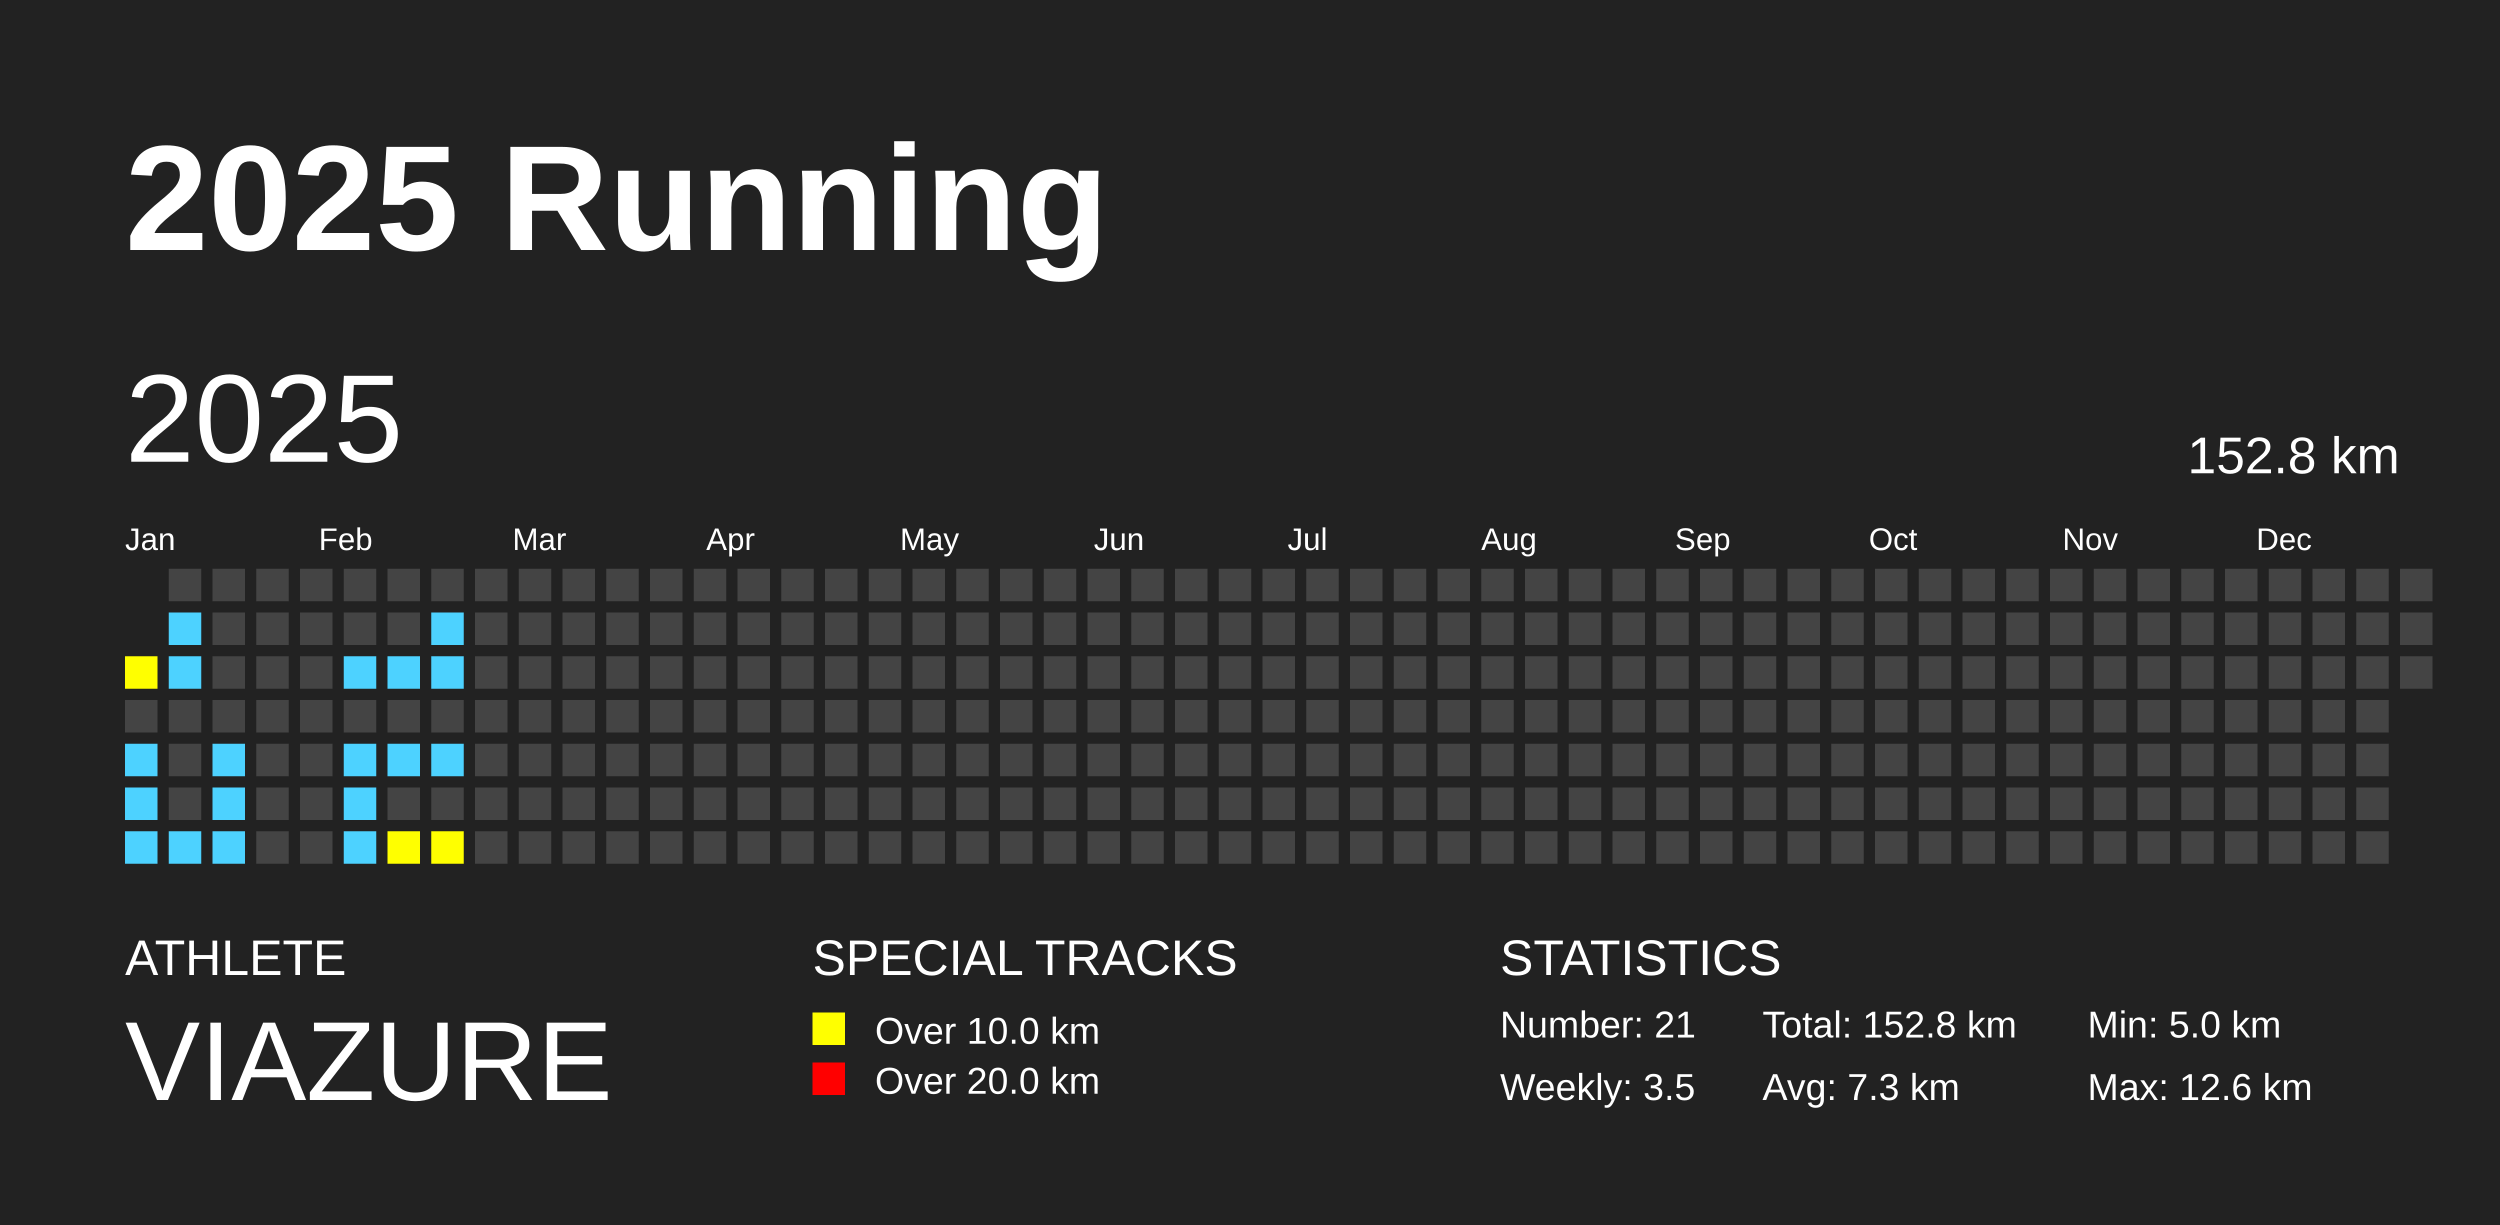
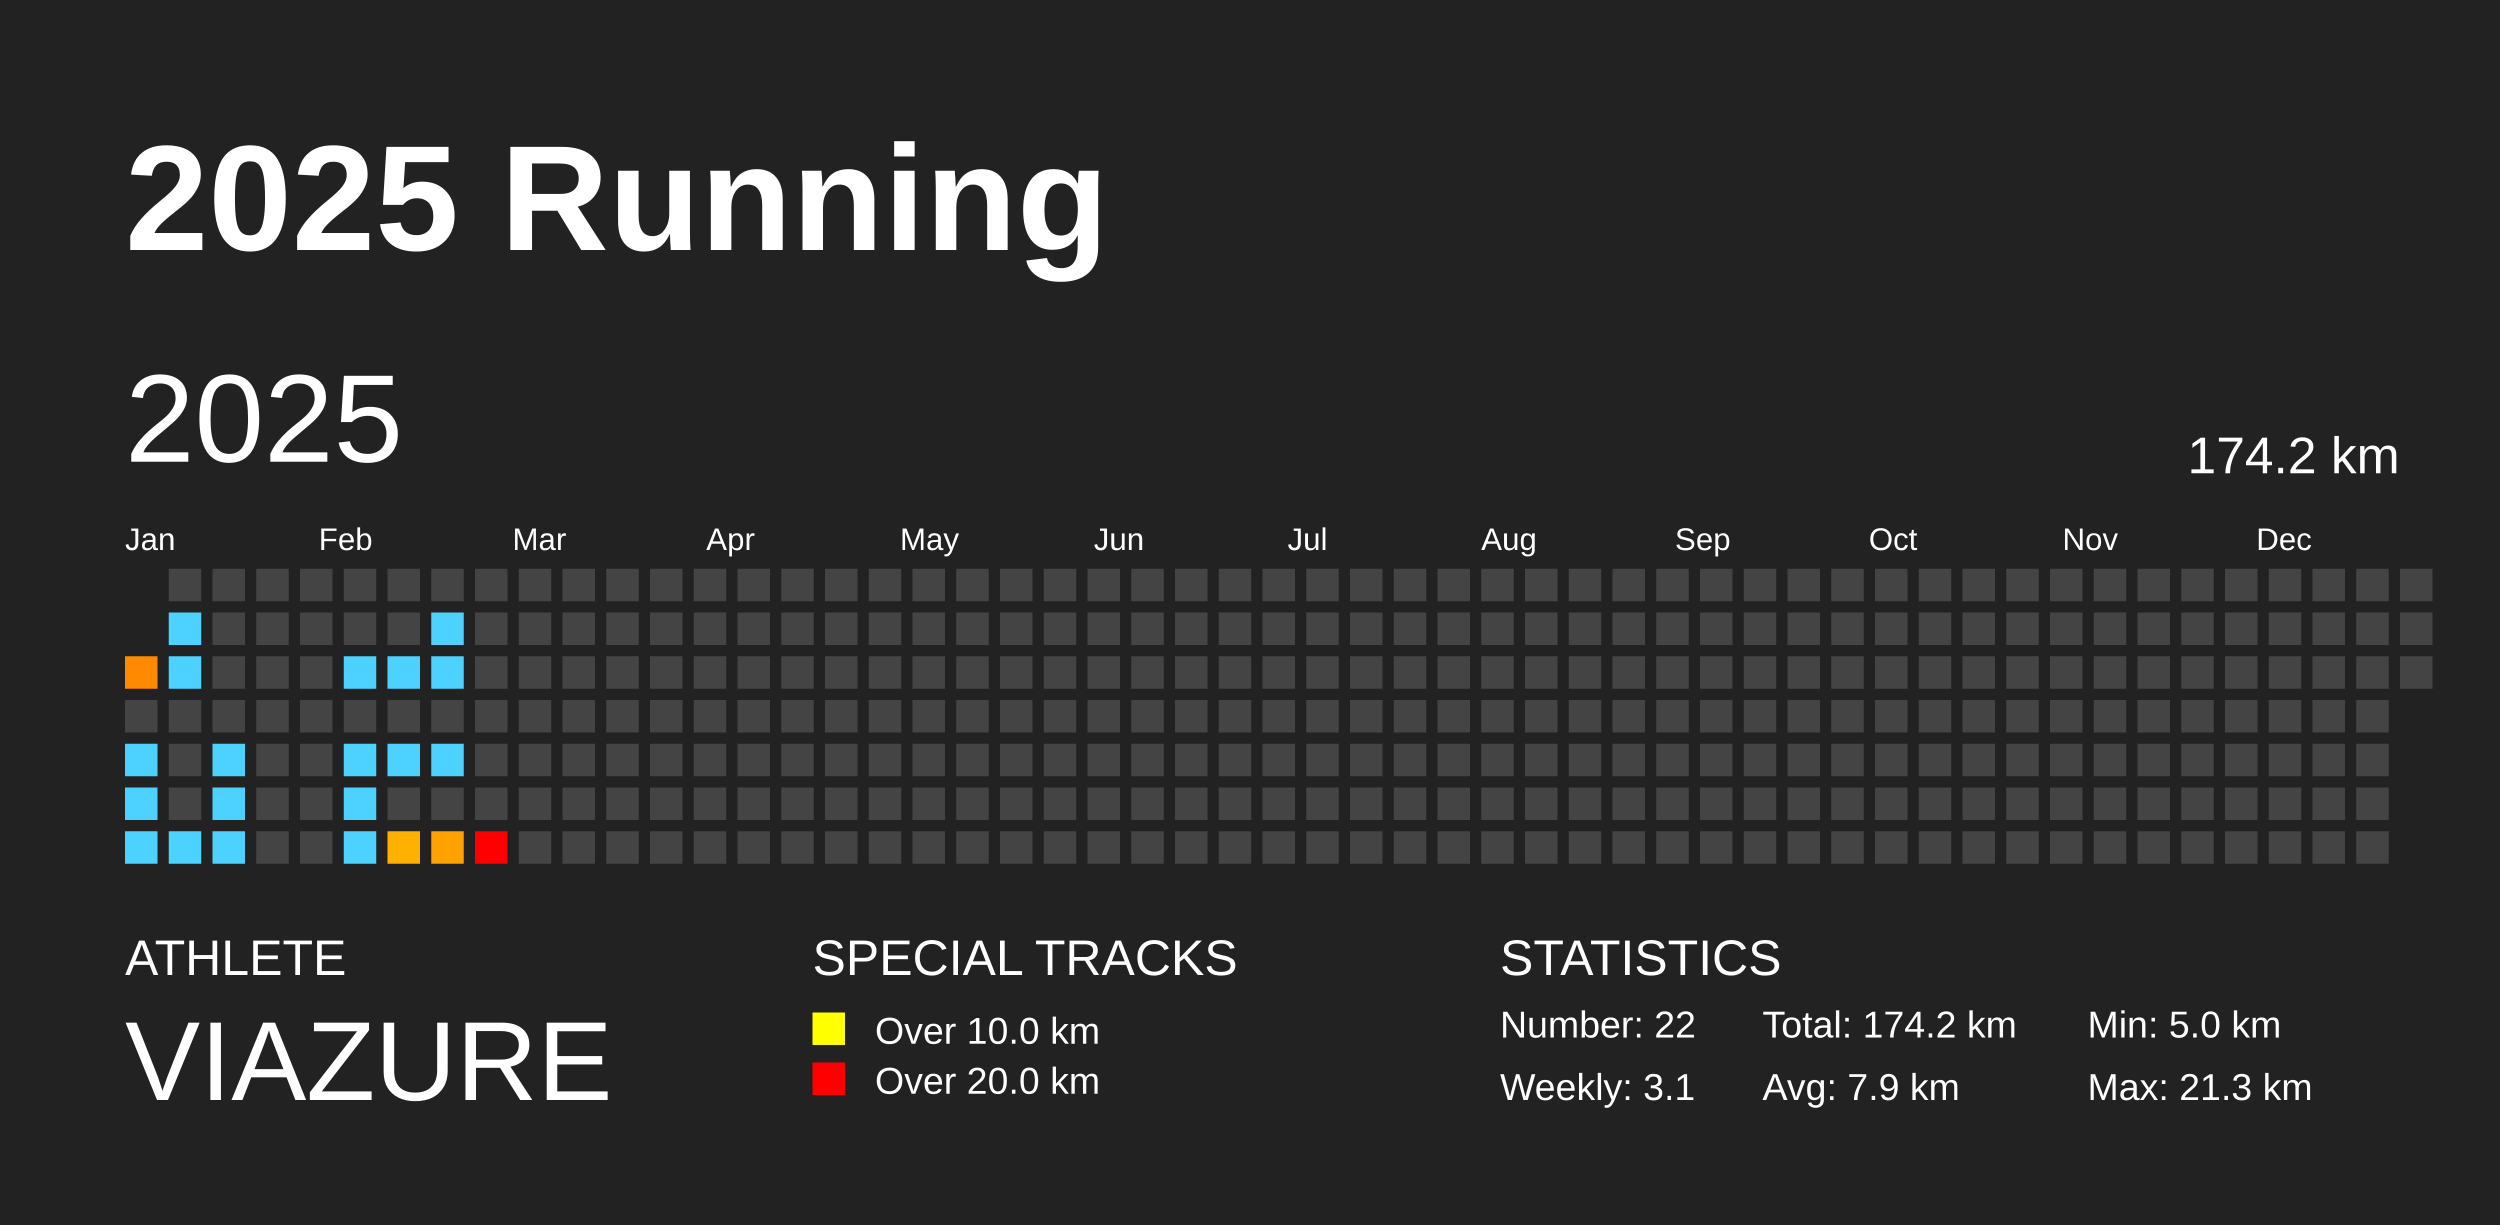
<svg xmlns="http://www.w3.org/2000/svg" baseProfile="full" height="98mm" version="1.1" viewBox="0,0,200,98" width="200mm">
  <defs />
  <rect fill="#222222" height="98" width="200" x="0" y="0" />
  <text fill="#FFFFFF" style="font-size:12px; font-family:Arial; font-weight:bold;" x="10" y="20">2025 Running</text>
  <text fill="#FFFFFF" style="font-size:4px; font-family:Arial" x="10" y="78">ATHLETE</text>
  <text fill="#FFFFFF" style="font-size:9px; font-family:Arial" x="10" y="88">VIAZURE</text>
  <text fill="#FFFFFF" style="font-size:4px; font-family:Arial" x="65" y="78">SPECIAL TRACKS</text>
  <rect fill="yellow" height="2.6" width="2.6" x="65" y="81" />
  <text fill="#FFFFFF" style="font-size:3px; font-family:Arial" x="70" y="83.5">Over 10.0 km</text>
  <rect fill="red" height="2.6" width="2.6" x="65" y="85" />
  <text fill="#FFFFFF" style="font-size:3px; font-family:Arial" x="70" y="87.5">Over 20.0 km</text>
  <text fill="#FFFFFF" style="font-size:4px; font-family:Arial" x="120" y="78">STATISTICS</text>
-   <text fill="#FFFFFF" style="font-size:3px; font-family:Arial" x="120" y="83">Number: 21</text>
-   <text fill="#FFFFFF" style="font-size:3px; font-family:Arial" x="120" y="88">Weekly: 3.5</text>
-   <text fill="#FFFFFF" style="font-size:3px; font-family:Arial" x="141" y="83">Total: 152.8 km</text>
-   <text fill="#FFFFFF" style="font-size:3px; font-family:Arial" x="141" y="88">Avg: 7.3 km</text>
+   <text fill="#FFFFFF" style="font-size:3px; font-family:Arial" x="120" y="83">Number: 22</text>
+   <text fill="#FFFFFF" style="font-size:3px; font-family:Arial" x="120" y="88">Weekly: 3.1</text>
+   <text fill="#FFFFFF" style="font-size:3px; font-family:Arial" x="141" y="83">Total: 174.2 km</text>
+   <text fill="#FFFFFF" style="font-size:3px; font-family:Arial" x="141" y="88">Avg: 7.9 km</text>
  <text fill="#FFFFFF" style="font-size:3px; font-family:Arial" x="167" y="83">Min: 5.0 km</text>
-   <text fill="#FFFFFF" style="font-size:3px; font-family:Arial" x="167" y="88">Max: 12.6 km</text>
+   <text fill="#FFFFFF" style="font-size:3px; font-family:Arial" x="167" y="88">Max: 21.3 km</text>
  <text dominant-baseline="hanging" fill="#FFFFFF" style="font-size:10.0px; font-family:Arial;" x="10" y="30">2025</text>
-   <text dominant-baseline="hanging" fill="#FFFFFF" style="font-size:4.125px; font-family:Arial;" x="175" y="35">152.8 km</text>
+   <text dominant-baseline="hanging" fill="#FFFFFF" style="font-size:4.125px; font-family:Arial;" x="175" y="35">174.2 km</text>
  <text fill="#FFFFFF" style="font-size:2.5px; font-family:Arial" x="10.0" y="44">Jan</text>
  <text fill="#FFFFFF" style="font-size:2.5px; font-family:Arial" x="25.5" y="44">Feb</text>
  <text fill="#FFFFFF" style="font-size:2.5px; font-family:Arial" x="41.0" y="44">Mar</text>
  <text fill="#FFFFFF" style="font-size:2.5px; font-family:Arial" x="56.5" y="44">Apr</text>
  <text fill="#FFFFFF" style="font-size:2.5px; font-family:Arial" x="72.0" y="44">May</text>
  <text fill="#FFFFFF" style="font-size:2.5px; font-family:Arial" x="87.5" y="44">Jun</text>
  <text fill="#FFFFFF" style="font-size:2.5px; font-family:Arial" x="103.0" y="44">Jul</text>
  <text fill="#FFFFFF" style="font-size:2.5px; font-family:Arial" x="118.5" y="44">Aug</text>
  <text fill="#FFFFFF" style="font-size:2.5px; font-family:Arial" x="134.0" y="44">Sep</text>
  <text fill="#FFFFFF" style="font-size:2.5px; font-family:Arial" x="149.5" y="44">Oct</text>
  <text fill="#FFFFFF" style="font-size:2.5px; font-family:Arial" x="165.0" y="44">Nov</text>
  <text fill="#FFFFFF" style="font-size:2.5px; font-family:Arial" x="180.5" y="44">Dec</text>
-   <rect fill="yellow" height="2.6" width="2.6" x="10.0" y="52.5" />
+   <rect fill="#ff8900" height="2.6" width="2.6" x="10.0" y="52.5" />
  <rect fill="#444444" height="2.6" width="2.6" x="10.0" y="56.0" />
-   <rect fill="#4DD2FF" height="2.6" width="2.6" x="10.0" y="59.5" />
-   <rect fill="#4DD2FF" height="2.6" width="2.6" x="10.0" y="63.0" />
-   <rect fill="#4DD2FF" height="2.6" width="2.6" x="10.0" y="66.5" />
+   <rect fill="#4dd2ff" height="2.6" width="2.6" x="10.0" y="59.5" />
+   <rect fill="#4dd2ff" height="2.6" width="2.6" x="10.0" y="63.0" />
+   <rect fill="#4dd2ff" height="2.6" width="2.6" x="10.0" y="66.5" />
  <rect fill="#444444" height="2.6" width="2.6" x="13.5" y="45.5" />
-   <rect fill="#4DD2FF" height="2.6" width="2.6" x="13.5" y="49.0" />
-   <rect fill="#4DD2FF" height="2.6" width="2.6" x="13.5" y="52.5" />
+   <rect fill="#4dd2ff" height="2.6" width="2.6" x="13.5" y="49.0" />
+   <rect fill="#4dd2ff" height="2.6" width="2.6" x="13.5" y="52.5" />
  <rect fill="#444444" height="2.6" width="2.6" x="13.5" y="56.0" />
  <rect fill="#444444" height="2.6" width="2.6" x="13.5" y="59.5" />
  <rect fill="#444444" height="2.6" width="2.6" x="13.5" y="63.0" />
-   <rect fill="#4DD2FF" height="2.6" width="2.6" x="13.5" y="66.5" />
+   <rect fill="#4dd2ff" height="2.6" width="2.6" x="13.5" y="66.5" />
  <rect fill="#444444" height="2.6" width="2.6" x="17.0" y="45.5" />
  <rect fill="#444444" height="2.6" width="2.6" x="17.0" y="49.0" />
  <rect fill="#444444" height="2.6" width="2.6" x="17.0" y="52.5" />
  <rect fill="#444444" height="2.6" width="2.6" x="17.0" y="56.0" />
-   <rect fill="#4DD2FF" height="2.6" width="2.6" x="17.0" y="59.5" />
-   <rect fill="#4DD2FF" height="2.6" width="2.6" x="17.0" y="63.0" />
-   <rect fill="#4DD2FF" height="2.6" width="2.6" x="17.0" y="66.5" />
+   <rect fill="#4dd2ff" height="2.6" width="2.6" x="17.0" y="59.5" />
+   <rect fill="#4dd2ff" height="2.6" width="2.6" x="17.0" y="63.0" />
+   <rect fill="#4dd2ff" height="2.6" width="2.6" x="17.0" y="66.5" />
  <rect fill="#444444" height="2.6" width="2.6" x="20.5" y="45.5" />
  <rect fill="#444444" height="2.6" width="2.6" x="20.5" y="49.0" />
  <rect fill="#444444" height="2.6" width="2.6" x="20.5" y="52.5" />
  <rect fill="#444444" height="2.6" width="2.6" x="20.5" y="56.0" />
  <rect fill="#444444" height="2.6" width="2.6" x="20.5" y="59.5" />
  <rect fill="#444444" height="2.6" width="2.6" x="20.5" y="63.0" />
  <rect fill="#444444" height="2.6" width="2.6" x="20.5" y="66.5" />
  <rect fill="#444444" height="2.6" width="2.6" x="24.0" y="45.5" />
  <rect fill="#444444" height="2.6" width="2.6" x="24.0" y="49.0" />
  <rect fill="#444444" height="2.6" width="2.6" x="24.0" y="52.5" />
  <rect fill="#444444" height="2.6" width="2.6" x="24.0" y="56.0" />
  <rect fill="#444444" height="2.6" width="2.6" x="24.0" y="59.5" />
  <rect fill="#444444" height="2.6" width="2.6" x="24.0" y="63.0" />
  <rect fill="#444444" height="2.6" width="2.6" x="24.0" y="66.5" />
  <rect fill="#444444" height="2.6" width="2.6" x="27.5" y="45.5" />
  <rect fill="#444444" height="2.6" width="2.6" x="27.5" y="49.0" />
-   <rect fill="#4DD2FF" height="2.6" width="2.6" x="27.5" y="52.5" />
+   <rect fill="#4dd2ff" height="2.6" width="2.6" x="27.5" y="52.5" />
  <rect fill="#444444" height="2.6" width="2.6" x="27.5" y="56.0" />
-   <rect fill="#4DD2FF" height="2.6" width="2.6" x="27.5" y="59.5" />
-   <rect fill="#4DD2FF" height="2.6" width="2.6" x="27.5" y="63.0" />
-   <rect fill="#4DD2FF" height="2.6" width="2.6" x="27.5" y="66.5" />
+   <rect fill="#4dd2ff" height="2.6" width="2.6" x="27.5" y="59.5" />
+   <rect fill="#4dd2ff" height="2.6" width="2.6" x="27.5" y="63.0" />
+   <rect fill="#4dd2ff" height="2.6" width="2.6" x="27.5" y="66.5" />
  <rect fill="#444444" height="2.6" width="2.6" x="31.0" y="45.5" />
  <rect fill="#444444" height="2.6" width="2.6" x="31.0" y="49.0" />
-   <rect fill="#4DD2FF" height="2.6" width="2.6" x="31.0" y="52.5" />
+   <rect fill="#4dd2ff" height="2.6" width="2.6" x="31.0" y="52.5" />
  <rect fill="#444444" height="2.6" width="2.6" x="31.0" y="56.0" />
-   <rect fill="#4DD2FF" height="2.6" width="2.6" x="31.0" y="59.5" />
+   <rect fill="#4dd2ff" height="2.6" width="2.6" x="31.0" y="59.5" />
  <rect fill="#444444" height="2.6" width="2.6" x="31.0" y="63.0" />
-   <rect fill="yellow" height="2.6" width="2.6" x="31.0" y="66.5" />
+   <rect fill="#ffb000" height="2.6" width="2.6" x="31.0" y="66.5" />
  <rect fill="#444444" height="2.6" width="2.6" x="34.5" y="45.5" />
-   <rect fill="#4DD2FF" height="2.6" width="2.6" x="34.5" y="49.0" />
-   <rect fill="#4DD2FF" height="2.6" width="2.6" x="34.5" y="52.5" />
+   <rect fill="#4dd2ff" height="2.6" width="2.6" x="34.5" y="49.0" />
+   <rect fill="#4dd2ff" height="2.6" width="2.6" x="34.5" y="52.5" />
  <rect fill="#444444" height="2.6" width="2.6" x="34.5" y="56.0" />
-   <rect fill="#4DD2FF" height="2.6" width="2.6" x="34.5" y="59.5" />
+   <rect fill="#4dd2ff" height="2.6" width="2.6" x="34.5" y="59.5" />
  <rect fill="#444444" height="2.6" width="2.6" x="34.5" y="63.0" />
-   <rect fill="yellow" height="2.6" width="2.6" x="34.5" y="66.5" />
+   <rect fill="#ffa100" height="2.6" width="2.6" x="34.5" y="66.5" />
  <rect fill="#444444" height="2.6" width="2.6" x="38.0" y="45.5" />
  <rect fill="#444444" height="2.6" width="2.6" x="38.0" y="49.0" />
  <rect fill="#444444" height="2.6" width="2.6" x="38.0" y="52.5" />
  <rect fill="#444444" height="2.6" width="2.6" x="38.0" y="56.0" />
  <rect fill="#444444" height="2.6" width="2.6" x="38.0" y="59.5" />
  <rect fill="#444444" height="2.6" width="2.6" x="38.0" y="63.0" />
-   <rect fill="#444444" height="2.6" width="2.6" x="38.0" y="66.5" />
+   <rect fill="red" height="2.6" width="2.6" x="38.0" y="66.5" />
  <rect fill="#444444" height="2.6" width="2.6" x="41.5" y="45.5" />
  <rect fill="#444444" height="2.6" width="2.6" x="41.5" y="49.0" />
  <rect fill="#444444" height="2.6" width="2.6" x="41.5" y="52.5" />
  <rect fill="#444444" height="2.6" width="2.6" x="41.5" y="56.0" />
  <rect fill="#444444" height="2.6" width="2.6" x="41.5" y="59.5" />
  <rect fill="#444444" height="2.6" width="2.6" x="41.5" y="63.0" />
  <rect fill="#444444" height="2.6" width="2.6" x="41.5" y="66.5" />
  <rect fill="#444444" height="2.6" width="2.6" x="45.0" y="45.5" />
  <rect fill="#444444" height="2.6" width="2.6" x="45.0" y="49.0" />
  <rect fill="#444444" height="2.6" width="2.6" x="45.0" y="52.5" />
  <rect fill="#444444" height="2.6" width="2.6" x="45.0" y="56.0" />
  <rect fill="#444444" height="2.6" width="2.6" x="45.0" y="59.5" />
  <rect fill="#444444" height="2.6" width="2.6" x="45.0" y="63.0" />
  <rect fill="#444444" height="2.6" width="2.6" x="45.0" y="66.5" />
  <rect fill="#444444" height="2.6" width="2.6" x="48.5" y="45.5" />
  <rect fill="#444444" height="2.6" width="2.6" x="48.5" y="49.0" />
  <rect fill="#444444" height="2.6" width="2.6" x="48.5" y="52.5" />
  <rect fill="#444444" height="2.6" width="2.6" x="48.5" y="56.0" />
  <rect fill="#444444" height="2.6" width="2.6" x="48.5" y="59.5" />
  <rect fill="#444444" height="2.6" width="2.6" x="48.5" y="63.0" />
  <rect fill="#444444" height="2.6" width="2.6" x="48.5" y="66.5" />
  <rect fill="#444444" height="2.6" width="2.6" x="52.0" y="45.5" />
  <rect fill="#444444" height="2.6" width="2.6" x="52.0" y="49.0" />
  <rect fill="#444444" height="2.6" width="2.6" x="52.0" y="52.5" />
  <rect fill="#444444" height="2.6" width="2.6" x="52.0" y="56.0" />
  <rect fill="#444444" height="2.6" width="2.6" x="52.0" y="59.5" />
  <rect fill="#444444" height="2.6" width="2.6" x="52.0" y="63.0" />
  <rect fill="#444444" height="2.6" width="2.6" x="52.0" y="66.5" />
  <rect fill="#444444" height="2.6" width="2.6" x="55.5" y="45.5" />
  <rect fill="#444444" height="2.6" width="2.6" x="55.5" y="49.0" />
  <rect fill="#444444" height="2.6" width="2.6" x="55.5" y="52.5" />
  <rect fill="#444444" height="2.6" width="2.6" x="55.5" y="56.0" />
  <rect fill="#444444" height="2.6" width="2.6" x="55.5" y="59.5" />
  <rect fill="#444444" height="2.6" width="2.6" x="55.5" y="63.0" />
  <rect fill="#444444" height="2.6" width="2.6" x="55.5" y="66.5" />
  <rect fill="#444444" height="2.6" width="2.6" x="59.0" y="45.5" />
  <rect fill="#444444" height="2.6" width="2.6" x="59.0" y="49.0" />
  <rect fill="#444444" height="2.6" width="2.6" x="59.0" y="52.5" />
  <rect fill="#444444" height="2.6" width="2.6" x="59.0" y="56.0" />
  <rect fill="#444444" height="2.6" width="2.6" x="59.0" y="59.5" />
  <rect fill="#444444" height="2.6" width="2.6" x="59.0" y="63.0" />
  <rect fill="#444444" height="2.6" width="2.6" x="59.0" y="66.5" />
  <rect fill="#444444" height="2.6" width="2.6" x="62.5" y="45.5" />
  <rect fill="#444444" height="2.6" width="2.6" x="62.5" y="49.0" />
  <rect fill="#444444" height="2.6" width="2.6" x="62.5" y="52.5" />
  <rect fill="#444444" height="2.6" width="2.6" x="62.5" y="56.0" />
  <rect fill="#444444" height="2.6" width="2.6" x="62.5" y="59.5" />
  <rect fill="#444444" height="2.6" width="2.6" x="62.5" y="63.0" />
  <rect fill="#444444" height="2.6" width="2.6" x="62.5" y="66.5" />
  <rect fill="#444444" height="2.6" width="2.6" x="66.0" y="45.5" />
  <rect fill="#444444" height="2.6" width="2.6" x="66.0" y="49.0" />
  <rect fill="#444444" height="2.6" width="2.6" x="66.0" y="52.5" />
  <rect fill="#444444" height="2.6" width="2.6" x="66.0" y="56.0" />
  <rect fill="#444444" height="2.6" width="2.6" x="66.0" y="59.5" />
  <rect fill="#444444" height="2.6" width="2.6" x="66.0" y="63.0" />
  <rect fill="#444444" height="2.6" width="2.6" x="66.0" y="66.5" />
  <rect fill="#444444" height="2.6" width="2.6" x="69.5" y="45.5" />
  <rect fill="#444444" height="2.6" width="2.6" x="69.5" y="49.0" />
  <rect fill="#444444" height="2.6" width="2.6" x="69.5" y="52.5" />
  <rect fill="#444444" height="2.6" width="2.6" x="69.5" y="56.0" />
  <rect fill="#444444" height="2.6" width="2.6" x="69.5" y="59.5" />
  <rect fill="#444444" height="2.6" width="2.6" x="69.5" y="63.0" />
  <rect fill="#444444" height="2.6" width="2.6" x="69.5" y="66.5" />
  <rect fill="#444444" height="2.6" width="2.6" x="73.0" y="45.5" />
  <rect fill="#444444" height="2.6" width="2.6" x="73.0" y="49.0" />
  <rect fill="#444444" height="2.6" width="2.6" x="73.0" y="52.5" />
  <rect fill="#444444" height="2.6" width="2.6" x="73.0" y="56.0" />
  <rect fill="#444444" height="2.6" width="2.6" x="73.0" y="59.5" />
  <rect fill="#444444" height="2.6" width="2.6" x="73.0" y="63.0" />
  <rect fill="#444444" height="2.6" width="2.6" x="73.0" y="66.5" />
  <rect fill="#444444" height="2.6" width="2.6" x="76.5" y="45.5" />
  <rect fill="#444444" height="2.6" width="2.6" x="76.5" y="49.0" />
  <rect fill="#444444" height="2.6" width="2.6" x="76.5" y="52.5" />
  <rect fill="#444444" height="2.6" width="2.6" x="76.5" y="56.0" />
  <rect fill="#444444" height="2.6" width="2.6" x="76.5" y="59.5" />
  <rect fill="#444444" height="2.6" width="2.6" x="76.5" y="63.0" />
  <rect fill="#444444" height="2.6" width="2.6" x="76.5" y="66.5" />
  <rect fill="#444444" height="2.6" width="2.6" x="80.0" y="45.5" />
  <rect fill="#444444" height="2.6" width="2.6" x="80.0" y="49.0" />
  <rect fill="#444444" height="2.6" width="2.6" x="80.0" y="52.5" />
  <rect fill="#444444" height="2.6" width="2.6" x="80.0" y="56.0" />
  <rect fill="#444444" height="2.6" width="2.6" x="80.0" y="59.5" />
  <rect fill="#444444" height="2.6" width="2.6" x="80.0" y="63.0" />
  <rect fill="#444444" height="2.6" width="2.6" x="80.0" y="66.5" />
  <rect fill="#444444" height="2.6" width="2.6" x="83.5" y="45.5" />
  <rect fill="#444444" height="2.6" width="2.6" x="83.5" y="49.0" />
  <rect fill="#444444" height="2.6" width="2.6" x="83.5" y="52.5" />
  <rect fill="#444444" height="2.6" width="2.6" x="83.5" y="56.0" />
  <rect fill="#444444" height="2.6" width="2.6" x="83.5" y="59.5" />
  <rect fill="#444444" height="2.6" width="2.6" x="83.5" y="63.0" />
  <rect fill="#444444" height="2.6" width="2.6" x="83.5" y="66.5" />
  <rect fill="#444444" height="2.6" width="2.6" x="87.0" y="45.5" />
  <rect fill="#444444" height="2.6" width="2.6" x="87.0" y="49.0" />
  <rect fill="#444444" height="2.6" width="2.6" x="87.0" y="52.5" />
  <rect fill="#444444" height="2.6" width="2.6" x="87.0" y="56.0" />
  <rect fill="#444444" height="2.6" width="2.6" x="87.0" y="59.5" />
  <rect fill="#444444" height="2.6" width="2.6" x="87.0" y="63.0" />
  <rect fill="#444444" height="2.6" width="2.6" x="87.0" y="66.5" />
  <rect fill="#444444" height="2.6" width="2.6" x="90.5" y="45.5" />
  <rect fill="#444444" height="2.6" width="2.6" x="90.5" y="49.0" />
  <rect fill="#444444" height="2.6" width="2.6" x="90.5" y="52.5" />
  <rect fill="#444444" height="2.6" width="2.6" x="90.5" y="56.0" />
  <rect fill="#444444" height="2.6" width="2.6" x="90.5" y="59.5" />
  <rect fill="#444444" height="2.6" width="2.6" x="90.5" y="63.0" />
  <rect fill="#444444" height="2.6" width="2.6" x="90.5" y="66.5" />
  <rect fill="#444444" height="2.6" width="2.6" x="94.0" y="45.5" />
  <rect fill="#444444" height="2.6" width="2.6" x="94.0" y="49.0" />
  <rect fill="#444444" height="2.6" width="2.6" x="94.0" y="52.5" />
  <rect fill="#444444" height="2.6" width="2.6" x="94.0" y="56.0" />
  <rect fill="#444444" height="2.6" width="2.6" x="94.0" y="59.5" />
  <rect fill="#444444" height="2.6" width="2.6" x="94.0" y="63.0" />
  <rect fill="#444444" height="2.6" width="2.6" x="94.0" y="66.5" />
  <rect fill="#444444" height="2.6" width="2.6" x="97.5" y="45.5" />
  <rect fill="#444444" height="2.6" width="2.6" x="97.5" y="49.0" />
  <rect fill="#444444" height="2.6" width="2.6" x="97.5" y="52.5" />
  <rect fill="#444444" height="2.6" width="2.6" x="97.5" y="56.0" />
  <rect fill="#444444" height="2.6" width="2.6" x="97.5" y="59.5" />
  <rect fill="#444444" height="2.6" width="2.6" x="97.5" y="63.0" />
  <rect fill="#444444" height="2.6" width="2.6" x="97.5" y="66.5" />
  <rect fill="#444444" height="2.6" width="2.6" x="101.0" y="45.5" />
  <rect fill="#444444" height="2.6" width="2.6" x="101.0" y="49.0" />
  <rect fill="#444444" height="2.6" width="2.6" x="101.0" y="52.5" />
  <rect fill="#444444" height="2.6" width="2.6" x="101.0" y="56.0" />
  <rect fill="#444444" height="2.6" width="2.6" x="101.0" y="59.5" />
  <rect fill="#444444" height="2.6" width="2.6" x="101.0" y="63.0" />
  <rect fill="#444444" height="2.6" width="2.6" x="101.0" y="66.5" />
  <rect fill="#444444" height="2.6" width="2.6" x="104.5" y="45.5" />
  <rect fill="#444444" height="2.6" width="2.6" x="104.5" y="49.0" />
  <rect fill="#444444" height="2.6" width="2.6" x="104.5" y="52.5" />
  <rect fill="#444444" height="2.6" width="2.6" x="104.5" y="56.0" />
  <rect fill="#444444" height="2.6" width="2.6" x="104.5" y="59.5" />
  <rect fill="#444444" height="2.6" width="2.6" x="104.5" y="63.0" />
  <rect fill="#444444" height="2.6" width="2.6" x="104.5" y="66.5" />
  <rect fill="#444444" height="2.6" width="2.6" x="108.0" y="45.5" />
  <rect fill="#444444" height="2.6" width="2.6" x="108.0" y="49.0" />
  <rect fill="#444444" height="2.6" width="2.6" x="108.0" y="52.5" />
  <rect fill="#444444" height="2.6" width="2.6" x="108.0" y="56.0" />
  <rect fill="#444444" height="2.6" width="2.6" x="108.0" y="59.5" />
  <rect fill="#444444" height="2.6" width="2.6" x="108.0" y="63.0" />
  <rect fill="#444444" height="2.6" width="2.6" x="108.0" y="66.5" />
  <rect fill="#444444" height="2.6" width="2.6" x="111.5" y="45.5" />
  <rect fill="#444444" height="2.6" width="2.6" x="111.5" y="49.0" />
  <rect fill="#444444" height="2.6" width="2.6" x="111.5" y="52.5" />
  <rect fill="#444444" height="2.6" width="2.6" x="111.5" y="56.0" />
  <rect fill="#444444" height="2.6" width="2.6" x="111.5" y="59.5" />
  <rect fill="#444444" height="2.6" width="2.6" x="111.5" y="63.0" />
  <rect fill="#444444" height="2.6" width="2.6" x="111.5" y="66.5" />
  <rect fill="#444444" height="2.6" width="2.6" x="115.0" y="45.5" />
  <rect fill="#444444" height="2.6" width="2.6" x="115.0" y="49.0" />
  <rect fill="#444444" height="2.6" width="2.6" x="115.0" y="52.5" />
  <rect fill="#444444" height="2.6" width="2.6" x="115.0" y="56.0" />
  <rect fill="#444444" height="2.6" width="2.6" x="115.0" y="59.5" />
  <rect fill="#444444" height="2.6" width="2.6" x="115.0" y="63.0" />
  <rect fill="#444444" height="2.6" width="2.6" x="115.0" y="66.5" />
  <rect fill="#444444" height="2.6" width="2.6" x="118.5" y="45.5" />
  <rect fill="#444444" height="2.6" width="2.6" x="118.5" y="49.0" />
  <rect fill="#444444" height="2.6" width="2.6" x="118.5" y="52.5" />
  <rect fill="#444444" height="2.6" width="2.6" x="118.5" y="56.0" />
  <rect fill="#444444" height="2.6" width="2.6" x="118.5" y="59.5" />
  <rect fill="#444444" height="2.6" width="2.6" x="118.5" y="63.0" />
  <rect fill="#444444" height="2.6" width="2.6" x="118.5" y="66.5" />
  <rect fill="#444444" height="2.6" width="2.6" x="122.0" y="45.5" />
  <rect fill="#444444" height="2.6" width="2.6" x="122.0" y="49.0" />
  <rect fill="#444444" height="2.6" width="2.6" x="122.0" y="52.5" />
  <rect fill="#444444" height="2.6" width="2.6" x="122.0" y="56.0" />
  <rect fill="#444444" height="2.6" width="2.6" x="122.0" y="59.5" />
  <rect fill="#444444" height="2.6" width="2.6" x="122.0" y="63.0" />
  <rect fill="#444444" height="2.6" width="2.6" x="122.0" y="66.5" />
  <rect fill="#444444" height="2.6" width="2.6" x="125.5" y="45.5" />
  <rect fill="#444444" height="2.6" width="2.6" x="125.5" y="49.0" />
  <rect fill="#444444" height="2.6" width="2.6" x="125.5" y="52.5" />
  <rect fill="#444444" height="2.6" width="2.6" x="125.5" y="56.0" />
  <rect fill="#444444" height="2.6" width="2.6" x="125.5" y="59.5" />
  <rect fill="#444444" height="2.6" width="2.6" x="125.5" y="63.0" />
  <rect fill="#444444" height="2.6" width="2.6" x="125.5" y="66.5" />
  <rect fill="#444444" height="2.6" width="2.6" x="129.0" y="45.5" />
  <rect fill="#444444" height="2.6" width="2.6" x="129.0" y="49.0" />
  <rect fill="#444444" height="2.6" width="2.6" x="129.0" y="52.5" />
  <rect fill="#444444" height="2.6" width="2.6" x="129.0" y="56.0" />
  <rect fill="#444444" height="2.6" width="2.6" x="129.0" y="59.5" />
  <rect fill="#444444" height="2.6" width="2.6" x="129.0" y="63.0" />
  <rect fill="#444444" height="2.6" width="2.6" x="129.0" y="66.5" />
  <rect fill="#444444" height="2.6" width="2.6" x="132.5" y="45.5" />
  <rect fill="#444444" height="2.6" width="2.6" x="132.5" y="49.0" />
  <rect fill="#444444" height="2.6" width="2.6" x="132.5" y="52.5" />
  <rect fill="#444444" height="2.6" width="2.6" x="132.5" y="56.0" />
  <rect fill="#444444" height="2.6" width="2.6" x="132.5" y="59.5" />
  <rect fill="#444444" height="2.6" width="2.6" x="132.5" y="63.0" />
  <rect fill="#444444" height="2.6" width="2.6" x="132.5" y="66.5" />
  <rect fill="#444444" height="2.6" width="2.6" x="136.0" y="45.5" />
  <rect fill="#444444" height="2.6" width="2.6" x="136.0" y="49.0" />
  <rect fill="#444444" height="2.6" width="2.6" x="136.0" y="52.5" />
  <rect fill="#444444" height="2.6" width="2.6" x="136.0" y="56.0" />
  <rect fill="#444444" height="2.6" width="2.6" x="136.0" y="59.5" />
  <rect fill="#444444" height="2.6" width="2.6" x="136.0" y="63.0" />
  <rect fill="#444444" height="2.6" width="2.6" x="136.0" y="66.5" />
  <rect fill="#444444" height="2.6" width="2.6" x="139.5" y="45.5" />
  <rect fill="#444444" height="2.6" width="2.6" x="139.5" y="49.0" />
  <rect fill="#444444" height="2.6" width="2.6" x="139.5" y="52.5" />
  <rect fill="#444444" height="2.6" width="2.6" x="139.5" y="56.0" />
  <rect fill="#444444" height="2.6" width="2.6" x="139.5" y="59.5" />
  <rect fill="#444444" height="2.6" width="2.6" x="139.5" y="63.0" />
  <rect fill="#444444" height="2.6" width="2.6" x="139.5" y="66.5" />
  <rect fill="#444444" height="2.6" width="2.6" x="143.0" y="45.5" />
  <rect fill="#444444" height="2.6" width="2.6" x="143.0" y="49.0" />
  <rect fill="#444444" height="2.6" width="2.6" x="143.0" y="52.5" />
  <rect fill="#444444" height="2.6" width="2.6" x="143.0" y="56.0" />
  <rect fill="#444444" height="2.6" width="2.6" x="143.0" y="59.5" />
  <rect fill="#444444" height="2.6" width="2.6" x="143.0" y="63.0" />
  <rect fill="#444444" height="2.6" width="2.6" x="143.0" y="66.5" />
  <rect fill="#444444" height="2.6" width="2.6" x="146.5" y="45.5" />
  <rect fill="#444444" height="2.6" width="2.6" x="146.5" y="49.0" />
  <rect fill="#444444" height="2.6" width="2.6" x="146.5" y="52.5" />
  <rect fill="#444444" height="2.6" width="2.6" x="146.5" y="56.0" />
  <rect fill="#444444" height="2.6" width="2.6" x="146.5" y="59.5" />
  <rect fill="#444444" height="2.6" width="2.6" x="146.5" y="63.0" />
  <rect fill="#444444" height="2.6" width="2.6" x="146.5" y="66.5" />
  <rect fill="#444444" height="2.6" width="2.6" x="150.0" y="45.5" />
  <rect fill="#444444" height="2.6" width="2.6" x="150.0" y="49.0" />
  <rect fill="#444444" height="2.6" width="2.6" x="150.0" y="52.5" />
  <rect fill="#444444" height="2.6" width="2.6" x="150.0" y="56.0" />
  <rect fill="#444444" height="2.6" width="2.6" x="150.0" y="59.5" />
  <rect fill="#444444" height="2.6" width="2.6" x="150.0" y="63.0" />
  <rect fill="#444444" height="2.6" width="2.6" x="150.0" y="66.5" />
  <rect fill="#444444" height="2.6" width="2.6" x="153.5" y="45.5" />
  <rect fill="#444444" height="2.6" width="2.6" x="153.5" y="49.0" />
  <rect fill="#444444" height="2.6" width="2.6" x="153.5" y="52.5" />
  <rect fill="#444444" height="2.6" width="2.6" x="153.5" y="56.0" />
  <rect fill="#444444" height="2.6" width="2.6" x="153.5" y="59.5" />
  <rect fill="#444444" height="2.6" width="2.6" x="153.5" y="63.0" />
  <rect fill="#444444" height="2.6" width="2.6" x="153.5" y="66.5" />
  <rect fill="#444444" height="2.6" width="2.6" x="157.0" y="45.5" />
  <rect fill="#444444" height="2.6" width="2.6" x="157.0" y="49.0" />
  <rect fill="#444444" height="2.6" width="2.6" x="157.0" y="52.5" />
  <rect fill="#444444" height="2.6" width="2.6" x="157.0" y="56.0" />
  <rect fill="#444444" height="2.6" width="2.6" x="157.0" y="59.5" />
  <rect fill="#444444" height="2.6" width="2.6" x="157.0" y="63.0" />
  <rect fill="#444444" height="2.6" width="2.6" x="157.0" y="66.5" />
  <rect fill="#444444" height="2.6" width="2.6" x="160.5" y="45.5" />
  <rect fill="#444444" height="2.6" width="2.6" x="160.5" y="49.0" />
  <rect fill="#444444" height="2.6" width="2.6" x="160.5" y="52.5" />
  <rect fill="#444444" height="2.6" width="2.6" x="160.5" y="56.0" />
  <rect fill="#444444" height="2.6" width="2.6" x="160.5" y="59.5" />
  <rect fill="#444444" height="2.6" width="2.6" x="160.5" y="63.0" />
  <rect fill="#444444" height="2.6" width="2.6" x="160.5" y="66.5" />
  <rect fill="#444444" height="2.6" width="2.6" x="164.0" y="45.5" />
  <rect fill="#444444" height="2.6" width="2.6" x="164.0" y="49.0" />
  <rect fill="#444444" height="2.6" width="2.6" x="164.0" y="52.5" />
  <rect fill="#444444" height="2.6" width="2.6" x="164.0" y="56.0" />
  <rect fill="#444444" height="2.6" width="2.6" x="164.0" y="59.5" />
  <rect fill="#444444" height="2.6" width="2.6" x="164.0" y="63.0" />
  <rect fill="#444444" height="2.6" width="2.6" x="164.0" y="66.5" />
  <rect fill="#444444" height="2.6" width="2.6" x="167.5" y="45.5" />
  <rect fill="#444444" height="2.6" width="2.6" x="167.5" y="49.0" />
  <rect fill="#444444" height="2.6" width="2.6" x="167.5" y="52.5" />
  <rect fill="#444444" height="2.6" width="2.6" x="167.5" y="56.0" />
  <rect fill="#444444" height="2.6" width="2.6" x="167.5" y="59.5" />
  <rect fill="#444444" height="2.6" width="2.6" x="167.5" y="63.0" />
  <rect fill="#444444" height="2.6" width="2.6" x="167.5" y="66.5" />
  <rect fill="#444444" height="2.6" width="2.6" x="171.0" y="45.5" />
  <rect fill="#444444" height="2.6" width="2.6" x="171.0" y="49.0" />
  <rect fill="#444444" height="2.6" width="2.6" x="171.0" y="52.5" />
  <rect fill="#444444" height="2.6" width="2.6" x="171.0" y="56.0" />
  <rect fill="#444444" height="2.6" width="2.6" x="171.0" y="59.5" />
  <rect fill="#444444" height="2.6" width="2.6" x="171.0" y="63.0" />
  <rect fill="#444444" height="2.6" width="2.6" x="171.0" y="66.5" />
  <rect fill="#444444" height="2.6" width="2.6" x="174.5" y="45.5" />
  <rect fill="#444444" height="2.6" width="2.6" x="174.5" y="49.0" />
  <rect fill="#444444" height="2.6" width="2.6" x="174.5" y="52.5" />
  <rect fill="#444444" height="2.6" width="2.6" x="174.5" y="56.0" />
  <rect fill="#444444" height="2.6" width="2.6" x="174.5" y="59.5" />
  <rect fill="#444444" height="2.6" width="2.6" x="174.5" y="63.0" />
  <rect fill="#444444" height="2.6" width="2.6" x="174.5" y="66.5" />
  <rect fill="#444444" height="2.6" width="2.6" x="178.0" y="45.5" />
  <rect fill="#444444" height="2.6" width="2.6" x="178.0" y="49.0" />
  <rect fill="#444444" height="2.6" width="2.6" x="178.0" y="52.5" />
  <rect fill="#444444" height="2.6" width="2.6" x="178.0" y="56.0" />
  <rect fill="#444444" height="2.6" width="2.6" x="178.0" y="59.5" />
  <rect fill="#444444" height="2.6" width="2.6" x="178.0" y="63.0" />
  <rect fill="#444444" height="2.6" width="2.6" x="178.0" y="66.5" />
  <rect fill="#444444" height="2.6" width="2.6" x="181.5" y="45.5" />
  <rect fill="#444444" height="2.6" width="2.6" x="181.5" y="49.0" />
  <rect fill="#444444" height="2.6" width="2.6" x="181.5" y="52.5" />
  <rect fill="#444444" height="2.6" width="2.6" x="181.5" y="56.0" />
  <rect fill="#444444" height="2.6" width="2.6" x="181.5" y="59.5" />
  <rect fill="#444444" height="2.6" width="2.6" x="181.5" y="63.0" />
  <rect fill="#444444" height="2.6" width="2.6" x="181.5" y="66.5" />
  <rect fill="#444444" height="2.6" width="2.6" x="185.0" y="45.5" />
  <rect fill="#444444" height="2.6" width="2.6" x="185.0" y="49.0" />
  <rect fill="#444444" height="2.6" width="2.6" x="185.0" y="52.5" />
  <rect fill="#444444" height="2.6" width="2.6" x="185.0" y="56.0" />
  <rect fill="#444444" height="2.6" width="2.6" x="185.0" y="59.5" />
  <rect fill="#444444" height="2.6" width="2.6" x="185.0" y="63.0" />
  <rect fill="#444444" height="2.6" width="2.6" x="185.0" y="66.5" />
  <rect fill="#444444" height="2.6" width="2.6" x="188.5" y="45.5" />
  <rect fill="#444444" height="2.6" width="2.6" x="188.5" y="49.0" />
  <rect fill="#444444" height="2.6" width="2.6" x="188.5" y="52.5" />
  <rect fill="#444444" height="2.6" width="2.6" x="188.5" y="56.0" />
  <rect fill="#444444" height="2.6" width="2.6" x="188.5" y="59.5" />
  <rect fill="#444444" height="2.6" width="2.6" x="188.5" y="63.0" />
  <rect fill="#444444" height="2.6" width="2.6" x="188.5" y="66.5" />
  <rect fill="#444444" height="2.6" width="2.6" x="192.0" y="45.5" />
  <rect fill="#444444" height="2.6" width="2.6" x="192.0" y="49.0" />
  <rect fill="#444444" height="2.6" width="2.6" x="192.0" y="52.5" />
</svg>
